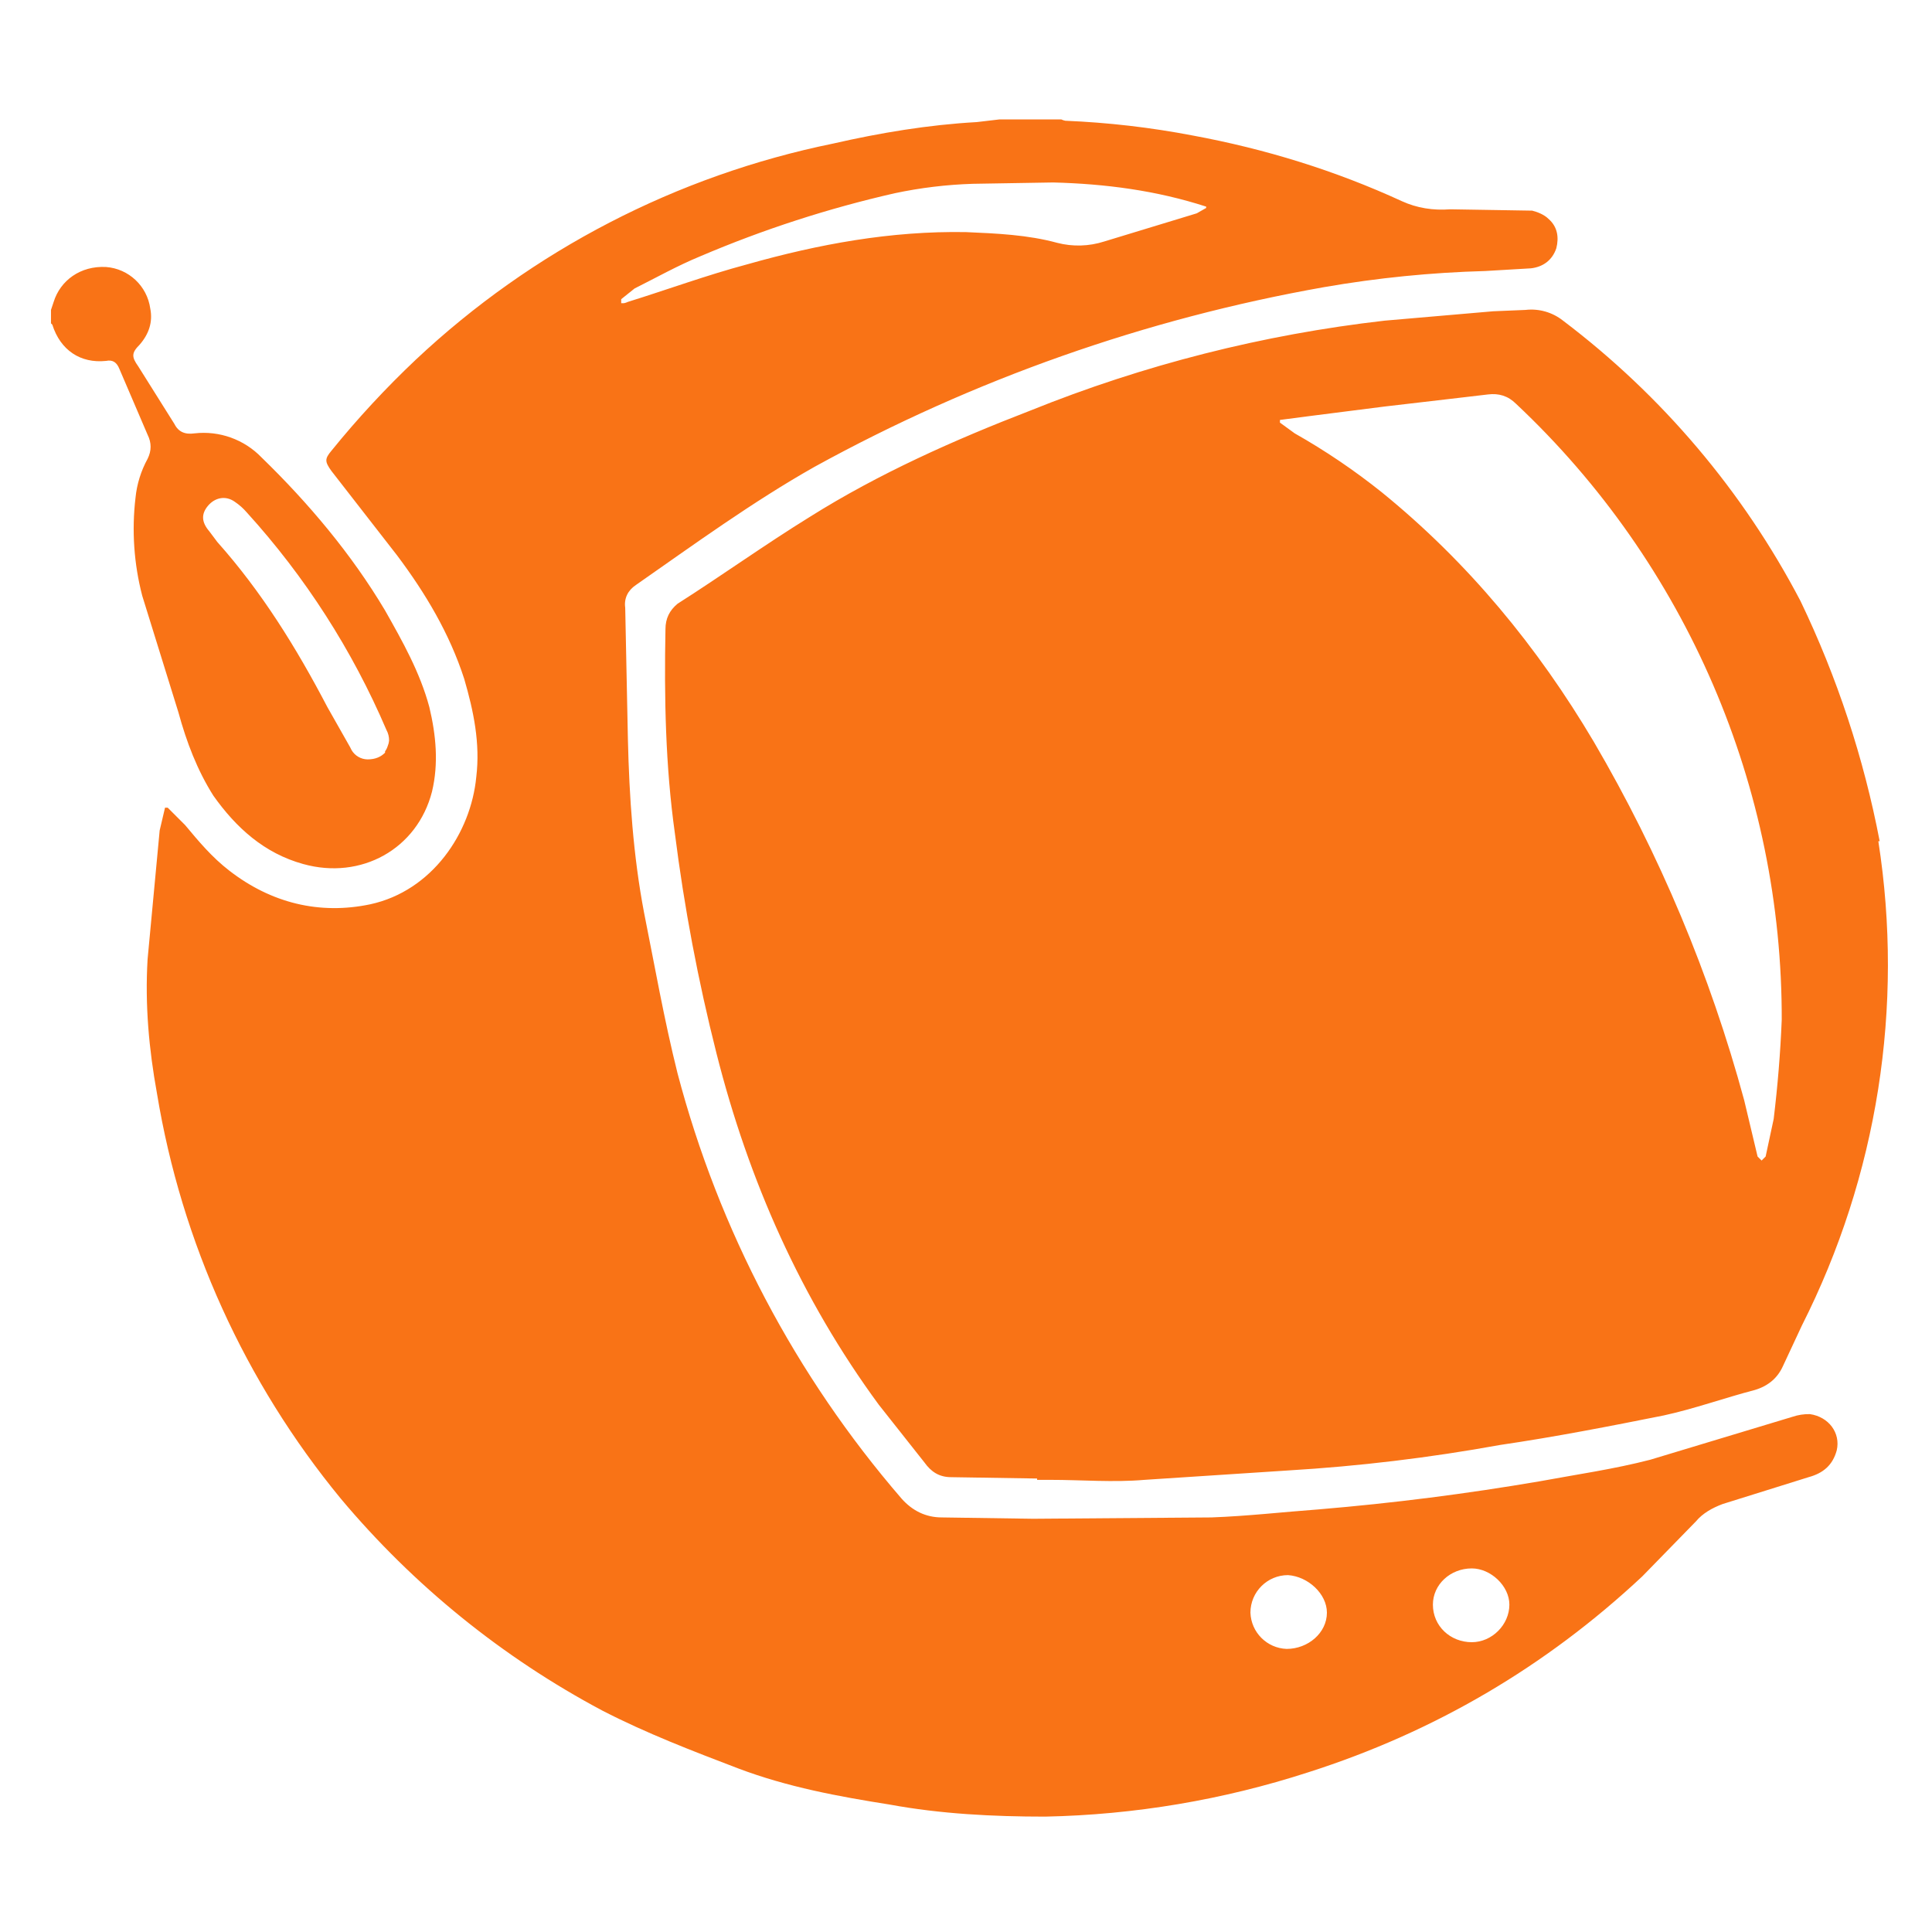
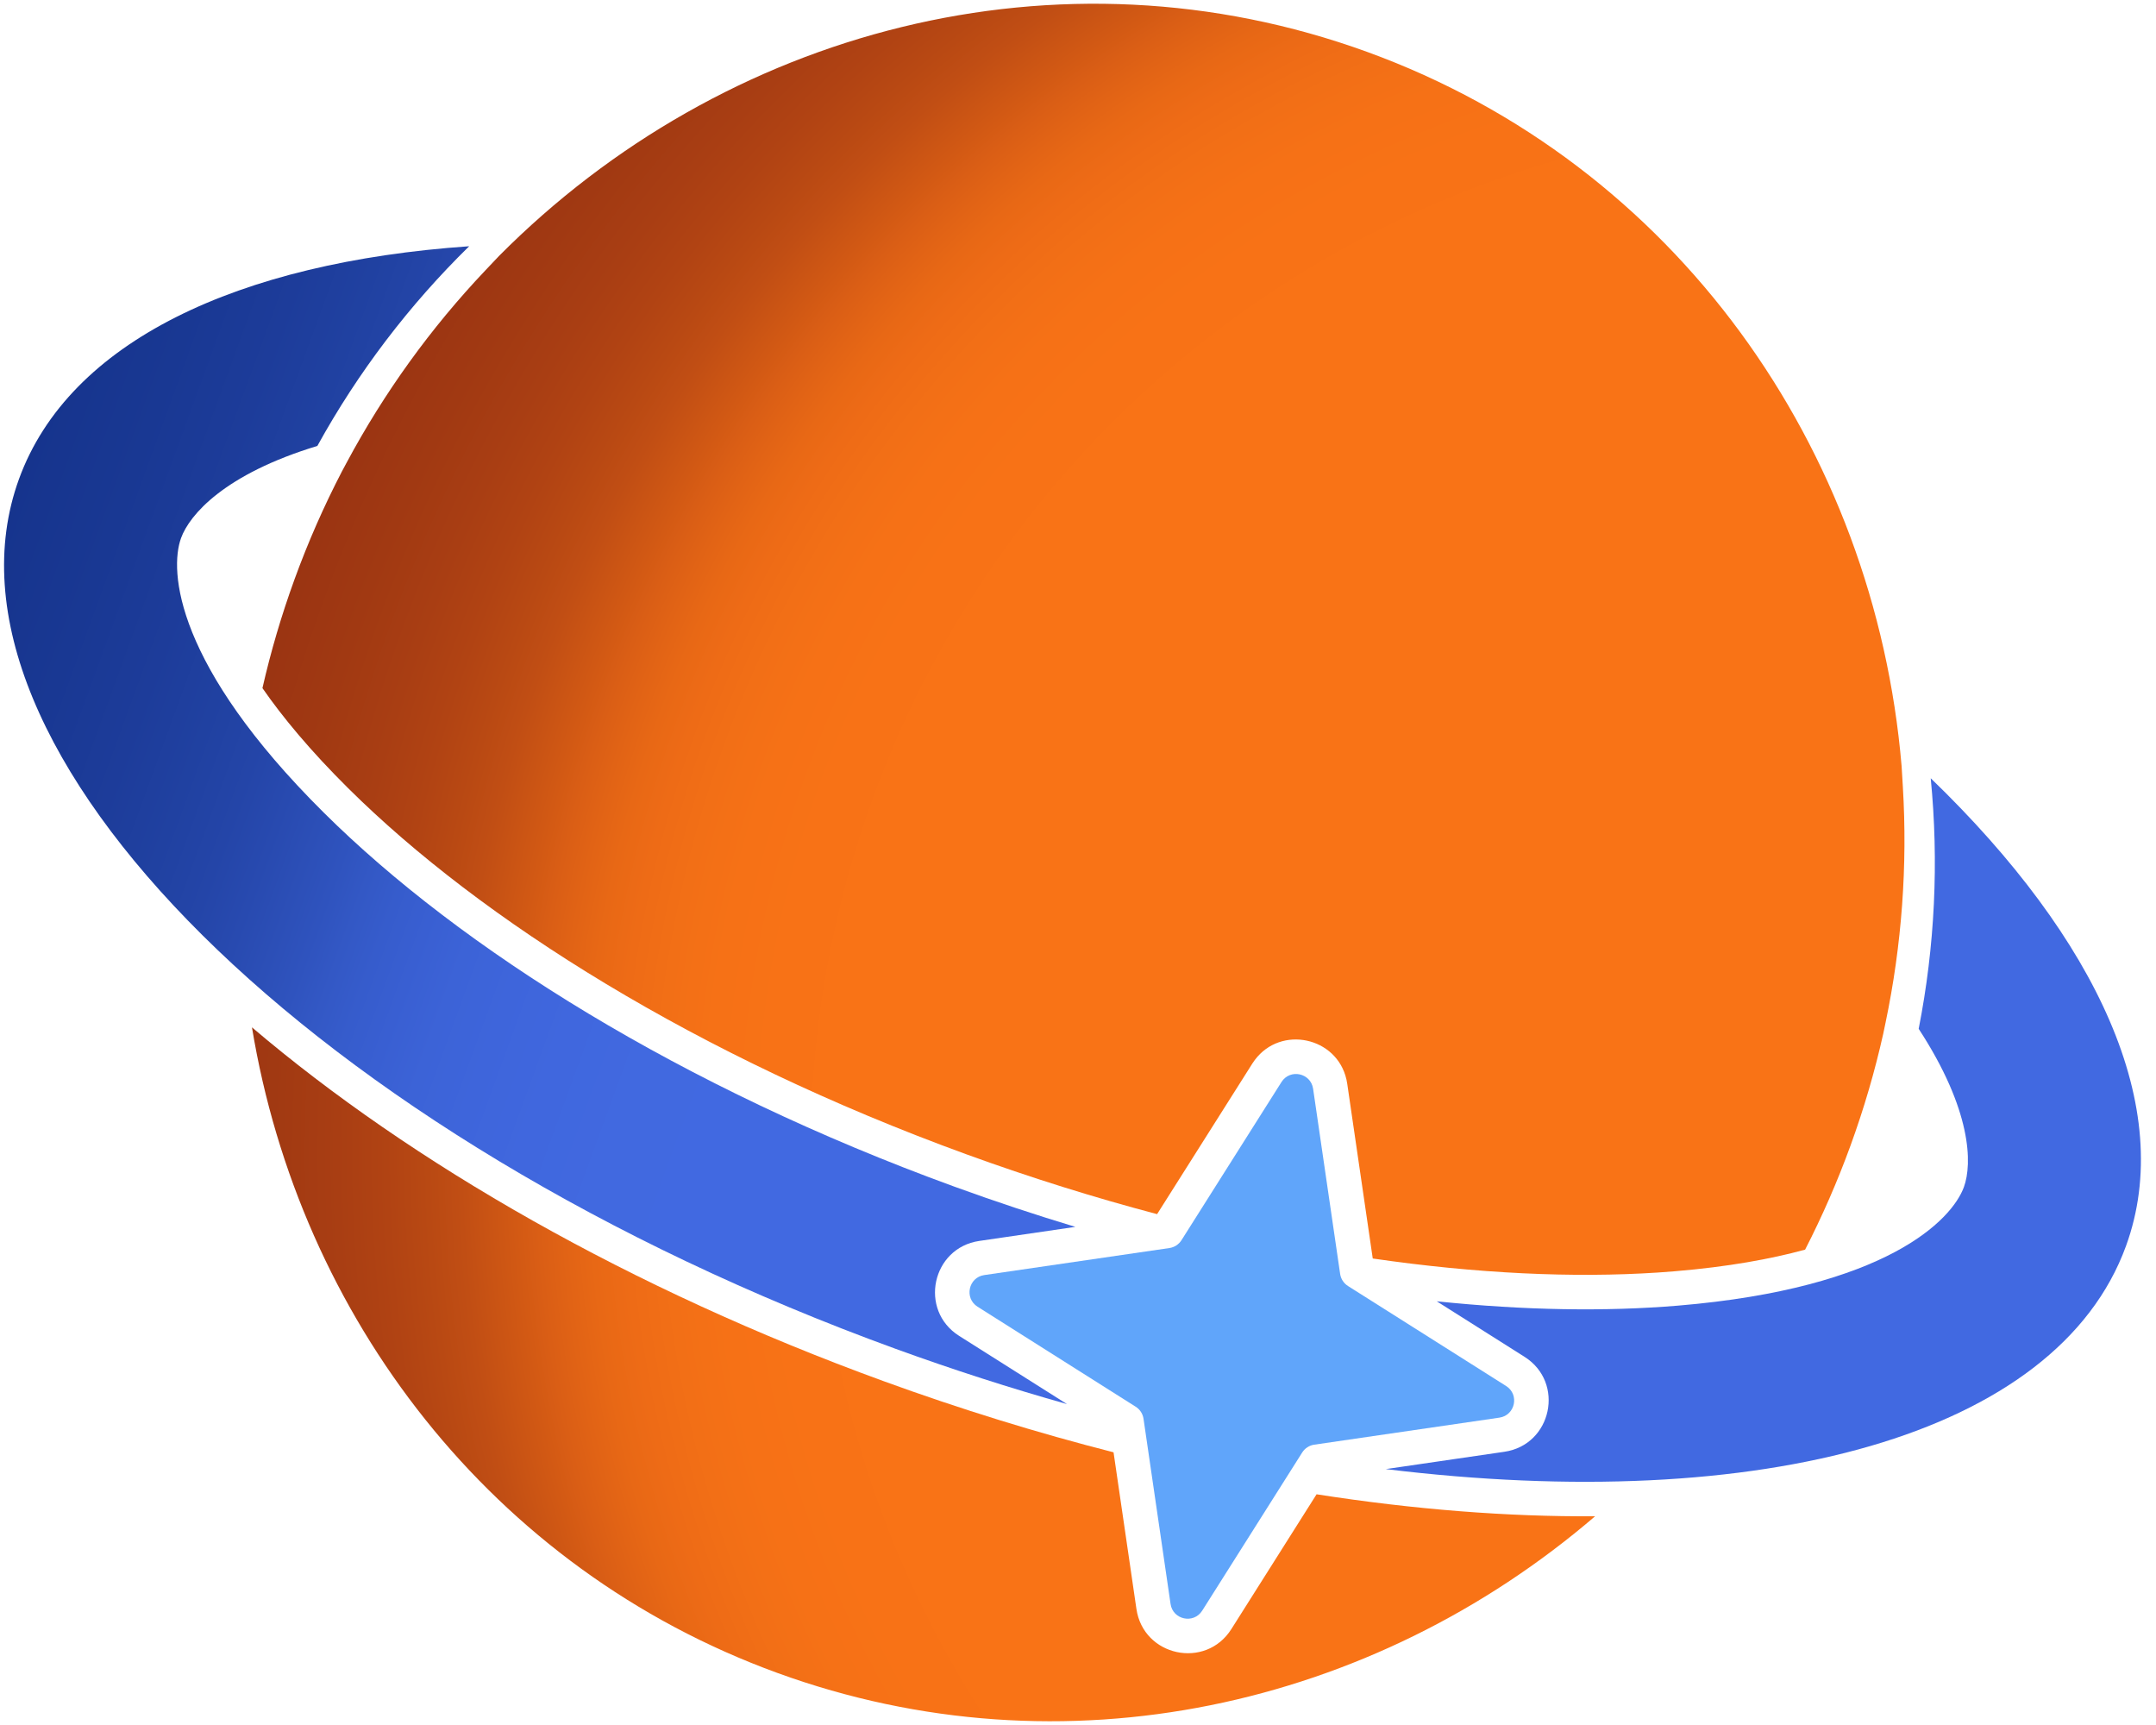
- <svg xmlns="http://www.w3.org/2000/svg" fill="#f97316" viewBox="0 0 1440 1440">
-   <path d="M1328 760c-1 25-3 49-6 74l-6 28-3 3-3-3-10-42a1097 1097 0 0 0-112-267c-42-71-94-134-158-186a491 491 0 0 0-65-44l-11-8v-2l23-3 55-7 60-7 17-2c8-1 15 1 21 7a628 628 0 0 1 198 460Zm73-133a730 730 0 0 0-59-179 626 626 0 0 0-177-209 38 38 0 0 0-28-8l-24 1-81 7a1013 1013 0 0 0-264 67c-57 22-113 47-164 79-34 21-66 44-99 65-6 5-9 11-9 19-1 51 0 102 7 152a1365 1365 0 0 0 31 164c24 95 63 183 121 262l34 43c5 7 11 11 20 11l64 1v1h10c23 0 47 2 70 0l107-7a1327 1327 0 0 0 158-19c41-6 82-14 122-22 23-5 45-13 68-19 10-3 17-9 21-18l14-30a596 596 0 0 0 57-361ZM289 556a13 13 0 0 1-2 4v1c-3 3-7 5-13 5a14 14 0 0 1-12-7 18 18 0 0 1-1-2l-17-30c-23-44-49-86-82-123l-6-8c-6-7-6-13-1-19s13-8 20-3a45 45 0 0 1 9 8 580 580 0 0 1 104 162 16 16 0 0 1 2 8 13 13 0 0 1-1 4Zm31-29c-7-26-20-49-33-72-25-42-57-80-92-114a60 60 0 0 0-50-18c-7 1-12-1-15-7l-27-43c-5-7-5-10 1-16 7-8 10-17 8-27a36 36 0 0 0-33-31c-19-1-34 10-39 26l-2 6v10a8 8 0 0 1 1 1c6 19 21 29 40 27 5-1 8 1 10 6l21 49c3 6 3 12 0 18a76 76 0 0 0-9 29 198 198 0 0 0 5 73l27 87c6 22 14 43 26 62 17 24 38 43 67 51 43 12 85-11 96-54 5-21 3-42-2-63Zm777 697c-16 0-29-12-29-28 0-15 13-27 29-27 14 0 28 13 28 27 0 15-13 28-28 28Zm-138 5a28 28 0 0 1-27-27 28 28 0 0 1 28-28c15 1 29 14 29 28 0 15-14 27-30 27ZM463 226v-3l10-8c16-8 32-17 49-24a850 850 0 0 1 145-47 331 331 0 0 1 58-7l60-1c39 1 77 6 114 18v1l-7 4-69 21a63 63 0 0 1-35 1c-22-6-45-7-68-8-56-1-110 9-163 24-30 8-60 19-89 28a12 12 0 0 1-3 1 12 12 0 0 1-2 0Zm886 828a38 38 0 0 0-13 2l-106 32c-27 7-55 11-82 16a1933 1933 0 0 1-165 21c-27 2-53 5-80 6l-133 1-68-1c-12 0-22-5-30-14a795 795 0 0 1-167-317c-10-40-17-80-25-120-8-42-11-86-12-129l-2-98c-1-7 2-13 8-17 43-30 87-62 133-88a1234 1234 0 0 1 380-134 833 833 0 0 1 120-12l34-2c9-1 16-6 19-15 2-8 1-16-6-22-3-3-8-5-12-6l-61-1c-13 1-25-1-36-6-50-23-102-39-156-49a645 645 0 0 0-95-11 13 13 0 0 1-3-1h-46l-17 2c-36 2-72 8-107 16a642 642 0 0 0-311 161 697 697 0 0 0-63 68c-5 6-5 8 0 15l49 63c21 28 39 58 50 92 7 24 12 48 9 73-4 42-33 85-79 95-38 8-74-1-105-25-13-10-23-22-33-34l-13-13h-2l-4 17-9 96c-2 34 1 67 7 100a639 639 0 0 0 137 302 657 657 0 0 0 195 158c33 17 67 30 101 43 37 14 75 21 113 27 38 7 77 9 116 9a680 680 0 0 0 196-33q141-45 249-146l40-41c5-6 12-10 20-13l64-20c11-3 18-9 21-20 3-13-6-25-20-27Z" />
+ <svg xmlns="http://www.w3.org/2000/svg" width="125" height="100" viewBox="0 0 125 100" fill="none">
+   <path d="M92.481 87.899C79.586 98.962 61.682 103.027 45.08 96.985C28.479 90.942 17.375 76.319 14.608 59.556C23.881 67.444 36.567 74.731 51.237 80.07C55.721 81.703 60.182 83.074 64.561 84.192L65.887 93.27C66.289 96.026 69.902 96.794 71.391 94.44L76.332 86.625C82.005 87.512 87.434 87.933 92.481 87.899Z" fill="url(#paint0_radial_1090_262)" />
+   <path d="M79.282 3.015C97.182 9.53 108.693 26.02 110.251 44.413L110.323 45.608C110.598 50.162 110.267 54.766 109.32 59.287L109.186 59.928C108.7 62.099 108.069 64.267 107.286 66.417C106.526 68.507 105.644 70.517 104.656 72.443C102.671 72.985 100.194 73.438 97.117 73.695L96.092 73.772C91.234 74.089 85.651 73.838 79.589 72.957L78.11 62.828L78.063 62.576C77.503 60.11 74.267 59.422 72.752 61.447L72.606 61.658L67.086 70.385C63.481 69.434 59.78 68.281 56.025 66.915C40.41 61.231 27.894 53.341 20.188 45.695C17.996 43.521 16.388 41.582 15.216 39.891C15.697 37.78 16.315 35.674 17.076 33.583C17.867 31.409 18.789 29.321 19.826 27.325L20.1 26.814C22.281 22.742 24.987 19.002 28.125 15.69L28.938 14.832C41.954 1.736 61.377 -3.501 79.282 3.015Z" fill="url(#paint1_radial_1090_262)" />
+   <path d="M27.202 14.275C23.732 17.673 20.761 21.57 18.4 25.851C13.013 27.483 10.988 29.843 10.498 31.189C9.803 33.099 10.16 38.564 18.779 47.115C26.733 55.008 39.517 63.035 55.341 68.794C57.699 69.652 60.038 70.427 62.348 71.123L56.778 71.938C54.022 72.34 53.254 75.954 55.608 77.442L61.863 81.397C58.582 80.473 55.26 79.406 51.92 78.191C18.187 65.913 -4.566 43.338 1.101 27.769C4.004 19.793 13.801 15.205 27.202 14.275Z" fill="url(#paint2_linear_1090_262)" />
+   <path d="M111.939 45.116C121.608 54.443 126.164 64.256 123.261 72.231C119.245 83.265 102.035 87.817 80.343 85.165L87.22 84.161C89.975 83.759 90.743 80.146 88.39 78.657L83.3 75.438C88.39 75.967 93.102 76.038 97.283 75.689C109.382 74.678 113.169 70.721 113.864 68.811C114.354 67.465 114.319 64.355 111.241 59.642C112.184 54.845 112.413 49.951 111.939 45.116Z" fill="url(#paint3_linear_1090_262)" />
+   <path d="M87.322 80.348L87.388 80.398C87.366 80.382 87.346 80.363 87.322 80.348Z" fill="url(#paint4_linear_1090_262)" />
+   <path d="M74.297 62.727C74.793 61.942 75.997 62.198 76.131 63.117L77.698 73.85C77.74 74.139 77.907 74.395 78.153 74.551L87.321 80.348C88.106 80.844 87.85 82.048 86.931 82.182L76.198 83.749C75.909 83.791 75.653 83.958 75.498 84.204L69.701 93.372C69.204 94.157 68 93.901 67.866 92.982L66.299 82.249C66.257 81.96 66.091 81.704 65.844 81.548L56.676 75.751C55.892 75.255 56.148 74.051 57.066 73.917L67.799 72.35C68.088 72.308 68.344 72.141 68.5 71.895L74.297 62.727Z" fill="#60A5FA" />
+   <defs>
+     <radialGradient id="paint0_radial_1090_262" cx="0" cy="0" r="1" gradientUnits="userSpaceOnUse" gradientTransform="translate(107.116 66.3551) rotate(-160) scale(96 96)">
+       <stop offset="0.6" stop-color="#F97316" />
+       <stop offset="0.647" stop-color="#F87216" />
+       <stop offset="0.686" stop-color="#F67116" />
+       <stop offset="0.716" stop-color="#F26F16" />
+       <stop offset="0.741" stop-color="#EE6B16" />
+       <stop offset="0.761" stop-color="#E86815" />
+       <stop offset="0.778" stop-color="#E16315" />
+       <stop offset="0.793" stop-color="#DA5E15" />
+       <stop offset="0.807" stop-color="#D25914" />
+       <stop offset="0.822" stop-color="#CA5414" />
+       <stop offset="0.839" stop-color="#C14E14" />
+       <stop offset="0.859" stop-color="#B94913" />
+       <stop offset="0.884" stop-color="#B14313" />
+       <stop offset="0.914" stop-color="#A93E13" />
+       <stop offset="0.953" stop-color="#A13912" />
+       <stop offset="1" stop-color="#9A3412" />
+     </radialGradient>
+     <radialGradient id="paint1_radial_1090_262" cx="0" cy="0" r="1" gradientUnits="userSpaceOnUse" gradientTransform="translate(107.116 66.3551) rotate(-160) scale(96 96)">
+       <stop offset="0.6" stop-color="#F97316" />
+       <stop offset="0.647" stop-color="#F87216" />
+       <stop offset="0.686" stop-color="#F67116" />
+       <stop offset="0.716" stop-color="#F26F16" />
+       <stop offset="0.741" stop-color="#EE6B16" />
+       <stop offset="0.761" stop-color="#E86815" />
+       <stop offset="0.778" stop-color="#E16315" />
+       <stop offset="0.793" stop-color="#DA5E15" />
+       <stop offset="0.807" stop-color="#D25914" />
+       <stop offset="0.822" stop-color="#CA5414" />
+       <stop offset="0.839" stop-color="#C14E14" />
+       <stop offset="0.859" stop-color="#B94913" />
+       <stop offset="0.884" stop-color="#B14313" />
+       <stop offset="0.914" stop-color="#A93E13" />
+       <stop offset="0.953" stop-color="#A13912" />
+       <stop offset="1" stop-color="#9A3412" />
+     </radialGradient>
+     <linearGradient id="paint2_linear_1090_262" x1="121.638" y1="76.69" x2="-0.522" y2="32.228" gradientUnits="userSpaceOnUse">
+       <stop offset="0.6" stop-color="#4169E1" />
+       <stop offset="0.647" stop-color="#4169E0" />
+       <stop offset="0.686" stop-color="#4067DE" />
+       <stop offset="0.716" stop-color="#3E65DB" />
+       <stop offset="0.741" stop-color="#3C63D7" />
+       <stop offset="0.761" stop-color="#395FD2" />
+       <stop offset="0.778" stop-color="#365CCC" />
+       <stop offset="0.793" stop-color="#3358C5" />
+       <stop offset="0.807" stop-color="#2F53BE" />
+       <stop offset="0.822" stop-color="#2C4FB7" />
+       <stop offset="0.839" stop-color="#284AB0" />
+       <stop offset="0.859" stop-color="#2445A8" />
+       <stop offset="0.884" stop-color="#2041A1" />
+       <stop offset="0.914" stop-color="#1D3C9A" />
+       <stop offset="0.953" stop-color="#193893" />
+       <stop offset="1" stop-color="#16348D" />
+     </linearGradient>
+     <linearGradient id="paint3_linear_1090_262" x1="121.638" y1="76.69" x2="-0.522" y2="32.228" gradientUnits="userSpaceOnUse">
+       <stop offset="0.6" stop-color="#4169E1" />
+       <stop offset="0.647" stop-color="#4169E0" />
+       <stop offset="0.686" stop-color="#4067DE" />
+       <stop offset="0.716" stop-color="#3E65DB" />
+       <stop offset="0.741" stop-color="#3C63D7" />
+       <stop offset="0.761" stop-color="#395FD2" />
+       <stop offset="0.778" stop-color="#365CCC" />
+       <stop offset="0.793" stop-color="#3358C5" />
+       <stop offset="0.807" stop-color="#2F53BE" />
+       <stop offset="0.822" stop-color="#2C4FB7" />
+       <stop offset="0.839" stop-color="#284AB0" />
+       <stop offset="0.859" stop-color="#2445A8" />
+       <stop offset="0.884" stop-color="#2041A1" />
+       <stop offset="0.914" stop-color="#1D3C9A" />
+       <stop offset="0.953" stop-color="#193893" />
+       <stop offset="1" stop-color="#16348D" />
+     </linearGradient>
+     <linearGradient id="paint4_linear_1090_262" x1="121.638" y1="76.69" x2="-0.522" y2="32.228" gradientUnits="userSpaceOnUse">
+       <stop offset="0.6" stop-color="#4169E1" />
+       <stop offset="0.647" stop-color="#4169E0" />
+       <stop offset="0.686" stop-color="#4067DE" />
+       <stop offset="0.716" stop-color="#3E65DB" />
+       <stop offset="0.741" stop-color="#3C63D7" />
+       <stop offset="0.761" stop-color="#395FD2" />
+       <stop offset="0.778" stop-color="#365CCC" />
+       <stop offset="0.793" stop-color="#3358C5" />
+       <stop offset="0.807" stop-color="#2F53BE" />
+       <stop offset="0.822" stop-color="#2C4FB7" />
+       <stop offset="0.839" stop-color="#284AB0" />
+       <stop offset="0.859" stop-color="#2445A8" />
+       <stop offset="0.884" stop-color="#2041A1" />
+       <stop offset="0.914" stop-color="#1D3C9A" />
+       <stop offset="0.953" stop-color="#193893" />
+       <stop offset="1" stop-color="#16348D" />
+     </linearGradient>
+   </defs>
</svg>
